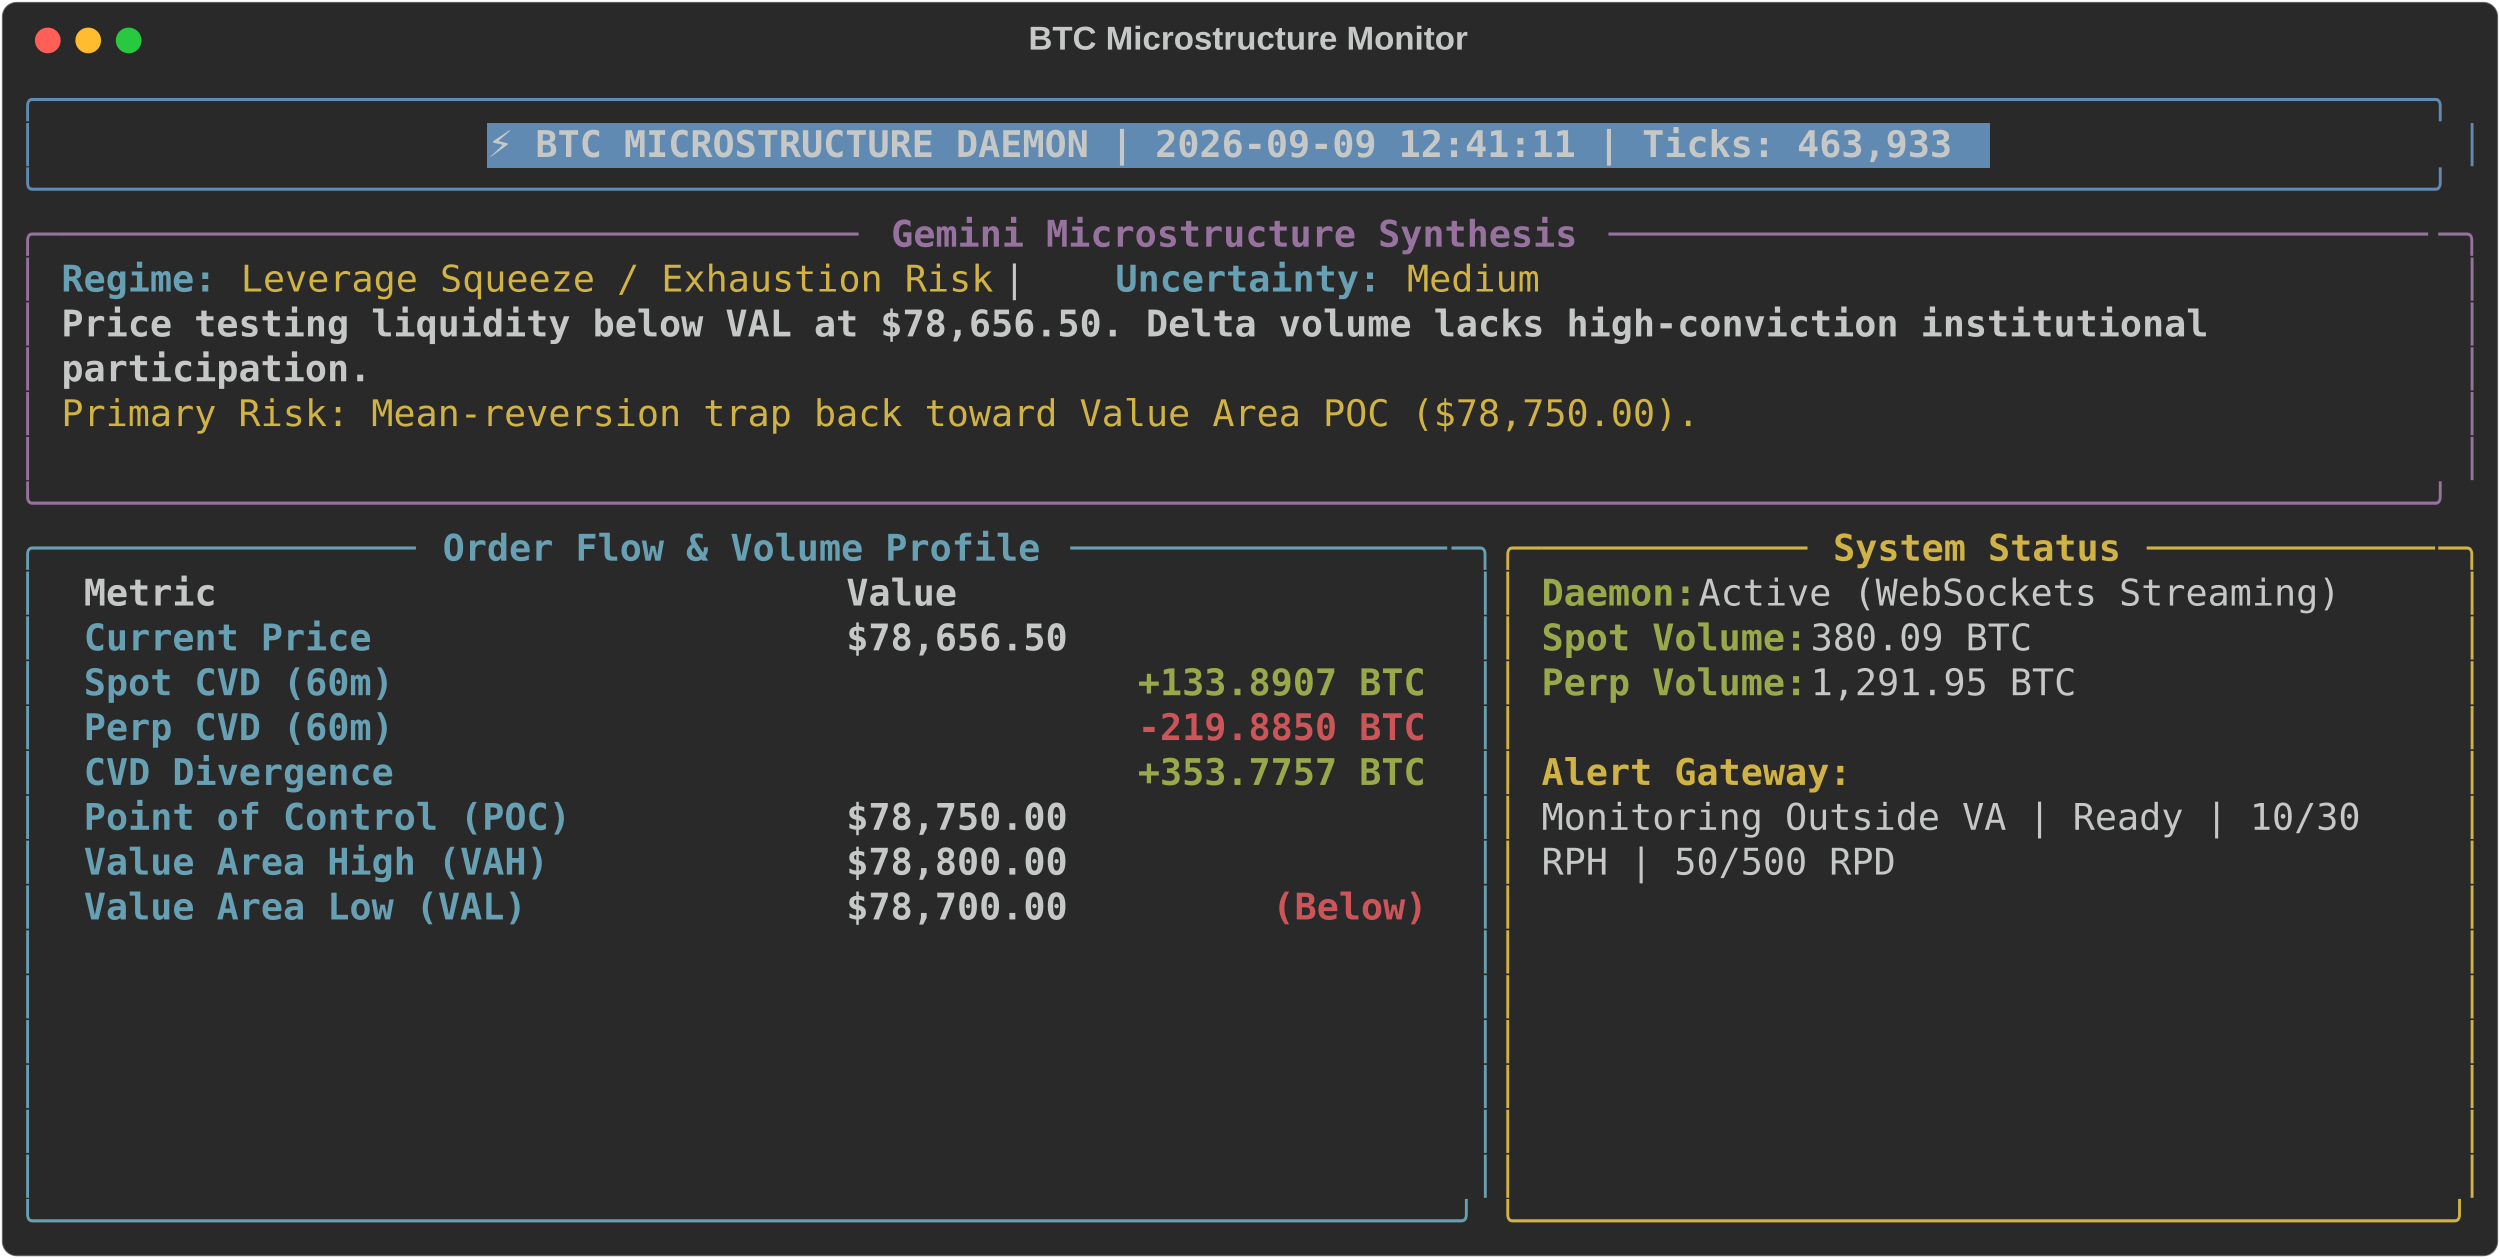
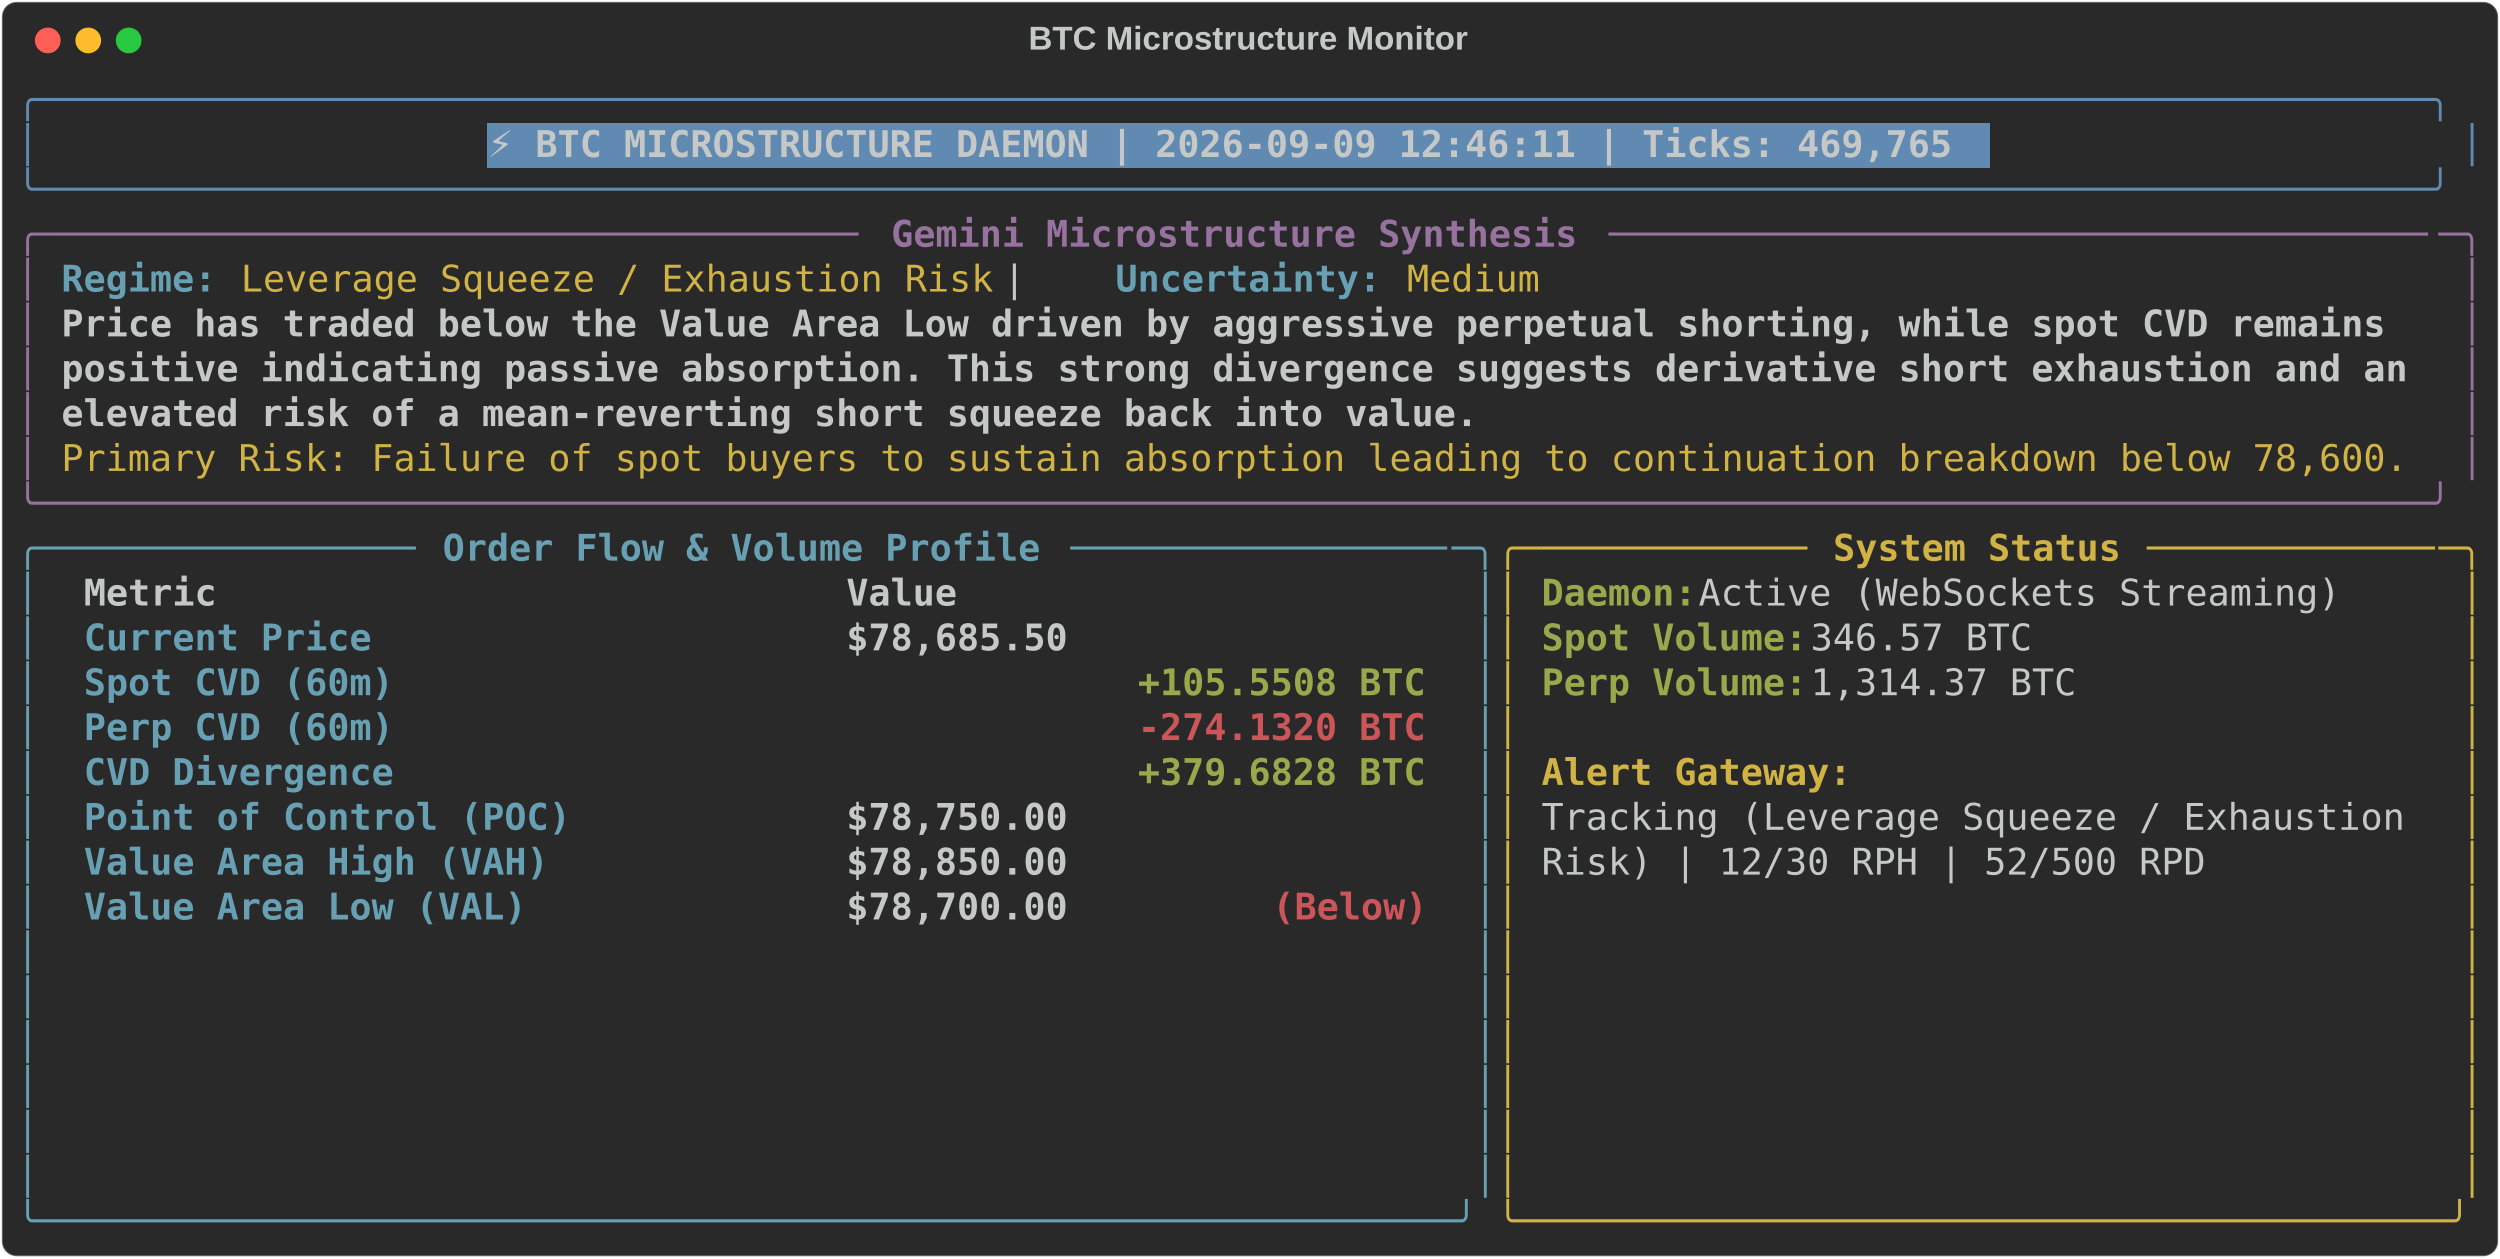
<svg xmlns="http://www.w3.org/2000/svg" class="rich-terminal" viewBox="0 0 1360 684.4">
  <style>

    @font-face {
        font-family: "Fira Code";
        src: local("FiraCode-Regular"),
                url("https://cdnjs.cloudflare.com/ajax/libs/firacode/6.2.0/woff2/FiraCode-Regular.woff2") format("woff2"),
                url("https://cdnjs.cloudflare.com/ajax/libs/firacode/6.2.0/woff/FiraCode-Regular.woff") format("woff");
        font-style: normal;
        font-weight: 400;
    }
    @font-face {
        font-family: "Fira Code";
        src: local("FiraCode-Bold"),
                url("https://cdnjs.cloudflare.com/ajax/libs/firacode/6.2.0/woff2/FiraCode-Bold.woff2") format("woff2"),
                url("https://cdnjs.cloudflare.com/ajax/libs/firacode/6.2.0/woff/FiraCode-Bold.woff") format("woff");
        font-style: bold;
        font-weight: 700;
    }

-     .terminal-4120550931-matrix {
+     .terminal-1496963357-matrix {
        font-family: Fira Code, monospace;
        font-size: 20px;
        line-height: 24.4px;
        font-variant-east-asian: full-width;
    }

-     .terminal-4120550931-title {
+     .terminal-1496963357-title {
        font-size: 18px;
        font-weight: bold;
        font-family: arial;
    }

-     .terminal-4120550931-r1 { fill: #608ab1 }
- .terminal-4120550931-r2 { fill: #c5c8c6 }
- .terminal-4120550931-r3 { fill: #c5c8c6;font-weight: bold }
- .terminal-4120550931-r4 { fill: #98729f }
- .terminal-4120550931-r5 { fill: #98729f;font-weight: bold }
- .terminal-4120550931-r6 { fill: #68a0b3;font-weight: bold }
- .terminal-4120550931-r7 { fill: #d0b344 }
- .terminal-4120550931-r8 { fill: #68a0b3 }
- .terminal-4120550931-r9 { fill: #d0b344;font-weight: bold }
- .terminal-4120550931-r10 { fill: #98a84b;font-weight: bold }
- .terminal-4120550931-r11 { fill: #cc555a;font-weight: bold }
+     .terminal-1496963357-r1 { fill: #608ab1 }
+ .terminal-1496963357-r2 { fill: #c5c8c6 }
+ .terminal-1496963357-r3 { fill: #c5c8c6;font-weight: bold }
+ .terminal-1496963357-r4 { fill: #98729f }
+ .terminal-1496963357-r5 { fill: #98729f;font-weight: bold }
+ .terminal-1496963357-r6 { fill: #68a0b3;font-weight: bold }
+ .terminal-1496963357-r7 { fill: #d0b344 }
+ .terminal-1496963357-r8 { fill: #68a0b3 }
+ .terminal-1496963357-r9 { fill: #d0b344;font-weight: bold }
+ .terminal-1496963357-r10 { fill: #98a84b;font-weight: bold }
+ .terminal-1496963357-r11 { fill: #cc555a;font-weight: bold }
    </style>
  <defs>
-     <clipPath id="terminal-4120550931-clip-terminal">
+     <clipPath id="terminal-1496963357-clip-terminal">
      <rect x="0" y="0" width="1341.0" height="633.4" />
    </clipPath>
-     <clipPath id="terminal-4120550931-line-0">
+     <clipPath id="terminal-1496963357-line-0">
      <rect x="0" y="1.5" width="1342" height="24.65" />
    </clipPath>
-     <clipPath id="terminal-4120550931-line-1">
+     <clipPath id="terminal-1496963357-line-1">
      <rect x="0" y="25.9" width="1342" height="24.65" />
    </clipPath>
-     <clipPath id="terminal-4120550931-line-2">
+     <clipPath id="terminal-1496963357-line-2">
      <rect x="0" y="50.3" width="1342" height="24.65" />
    </clipPath>
-     <clipPath id="terminal-4120550931-line-3">
+     <clipPath id="terminal-1496963357-line-3">
      <rect x="0" y="74.7" width="1342" height="24.65" />
    </clipPath>
-     <clipPath id="terminal-4120550931-line-4">
+     <clipPath id="terminal-1496963357-line-4">
      <rect x="0" y="99.1" width="1342" height="24.65" />
    </clipPath>
-     <clipPath id="terminal-4120550931-line-5">
+     <clipPath id="terminal-1496963357-line-5">
      <rect x="0" y="123.5" width="1342" height="24.65" />
    </clipPath>
-     <clipPath id="terminal-4120550931-line-6">
+     <clipPath id="terminal-1496963357-line-6">
      <rect x="0" y="147.9" width="1342" height="24.65" />
    </clipPath>
-     <clipPath id="terminal-4120550931-line-7">
+     <clipPath id="terminal-1496963357-line-7">
      <rect x="0" y="172.3" width="1342" height="24.65" />
    </clipPath>
-     <clipPath id="terminal-4120550931-line-8">
+     <clipPath id="terminal-1496963357-line-8">
      <rect x="0" y="196.7" width="1342" height="24.65" />
    </clipPath>
-     <clipPath id="terminal-4120550931-line-9">
+     <clipPath id="terminal-1496963357-line-9">
      <rect x="0" y="221.1" width="1342" height="24.65" />
    </clipPath>
-     <clipPath id="terminal-4120550931-line-10">
+     <clipPath id="terminal-1496963357-line-10">
      <rect x="0" y="245.5" width="1342" height="24.65" />
    </clipPath>
-     <clipPath id="terminal-4120550931-line-11">
+     <clipPath id="terminal-1496963357-line-11">
      <rect x="0" y="269.9" width="1342" height="24.65" />
    </clipPath>
-     <clipPath id="terminal-4120550931-line-12">
+     <clipPath id="terminal-1496963357-line-12">
      <rect x="0" y="294.3" width="1342" height="24.65" />
    </clipPath>
-     <clipPath id="terminal-4120550931-line-13">
+     <clipPath id="terminal-1496963357-line-13">
      <rect x="0" y="318.7" width="1342" height="24.65" />
    </clipPath>
-     <clipPath id="terminal-4120550931-line-14">
+     <clipPath id="terminal-1496963357-line-14">
      <rect x="0" y="343.1" width="1342" height="24.65" />
    </clipPath>
-     <clipPath id="terminal-4120550931-line-15">
+     <clipPath id="terminal-1496963357-line-15">
      <rect x="0" y="367.5" width="1342" height="24.65" />
    </clipPath>
-     <clipPath id="terminal-4120550931-line-16">
+     <clipPath id="terminal-1496963357-line-16">
      <rect x="0" y="391.9" width="1342" height="24.65" />
    </clipPath>
-     <clipPath id="terminal-4120550931-line-17">
+     <clipPath id="terminal-1496963357-line-17">
      <rect x="0" y="416.3" width="1342" height="24.65" />
    </clipPath>
-     <clipPath id="terminal-4120550931-line-18">
+     <clipPath id="terminal-1496963357-line-18">
      <rect x="0" y="440.7" width="1342" height="24.65" />
    </clipPath>
-     <clipPath id="terminal-4120550931-line-19">
+     <clipPath id="terminal-1496963357-line-19">
      <rect x="0" y="465.1" width="1342" height="24.65" />
    </clipPath>
-     <clipPath id="terminal-4120550931-line-20">
+     <clipPath id="terminal-1496963357-line-20">
      <rect x="0" y="489.5" width="1342" height="24.65" />
    </clipPath>
-     <clipPath id="terminal-4120550931-line-21">
+     <clipPath id="terminal-1496963357-line-21">
      <rect x="0" y="513.9" width="1342" height="24.65" />
    </clipPath>
-     <clipPath id="terminal-4120550931-line-22">
+     <clipPath id="terminal-1496963357-line-22">
      <rect x="0" y="538.3" width="1342" height="24.65" />
    </clipPath>
-     <clipPath id="terminal-4120550931-line-23">
+     <clipPath id="terminal-1496963357-line-23">
      <rect x="0" y="562.7" width="1342" height="24.65" />
    </clipPath>
-     <clipPath id="terminal-4120550931-line-24">
+     <clipPath id="terminal-1496963357-line-24">
      <rect x="0" y="587.1" width="1342" height="24.65" />
    </clipPath>
  </defs>
  <rect fill="#292929" stroke="rgba(255,255,255,0.35)" stroke-width="1" x="1" y="1" width="1358" height="682.4" rx="8" />
-   <text class="terminal-4120550931-title" fill="#c5c8c6" text-anchor="middle" x="679" y="27">BTC Microstructure Monitor</text>
+   <text class="terminal-1496963357-title" fill="#c5c8c6" text-anchor="middle" x="679" y="27">BTC Microstructure Monitor</text>
  <g transform="translate(26,22)">
    <circle cx="0" cy="0" r="7" fill="#ff5f57" />
    <circle cx="22" cy="0" r="7" fill="#febc2e" />
    <circle cx="44" cy="0" r="7" fill="#28c840" />
  </g>
-   <g transform="translate(9, 41)" clip-path="url(#terminal-4120550931-clip-terminal)">
+   <g transform="translate(9, 41)" clip-path="url(#terminal-1496963357-clip-terminal)">
    <rect fill="#608ab1" x="256.2" y="25.9" width="817.4" height="24.65" shape-rendering="crispEdges" />
-     <g class="terminal-4120550931-matrix">
-       <text class="terminal-4120550931-r1" x="0" y="20" textLength="1342" clip-path="url(#terminal-4120550931-line-0)">╭────────────────────────────────────────────────────────────────────────────────────────────────────────────╮</text>
-       <text class="terminal-4120550931-r2" x="1342" y="20" textLength="12.2" clip-path="url(#terminal-4120550931-line-0)">
- </text>
-       <text class="terminal-4120550931-r1" x="0" y="44.4" textLength="12.2" clip-path="url(#terminal-4120550931-line-1)">│</text>
-       <text class="terminal-4120550931-r3" x="256.2" y="44.4" textLength="805.2" clip-path="url(#terminal-4120550931-line-1)">⚡ BTC MICROSTRUCTURE DAEMON | 2026-09-09 12:41:11 | Ticks: 463,933</text>
-       <text class="terminal-4120550931-r1" x="1329.8" y="44.4" textLength="12.2" clip-path="url(#terminal-4120550931-line-1)">│</text>
-       <text class="terminal-4120550931-r2" x="1342" y="44.4" textLength="12.2" clip-path="url(#terminal-4120550931-line-1)">
- </text>
-       <text class="terminal-4120550931-r1" x="0" y="68.8" textLength="1342" clip-path="url(#terminal-4120550931-line-2)">╰────────────────────────────────────────────────────────────────────────────────────────────────────────────╯</text>
-       <text class="terminal-4120550931-r2" x="1342" y="68.8" textLength="12.2" clip-path="url(#terminal-4120550931-line-2)">
- </text>
-       <text class="terminal-4120550931-r4" x="0" y="93.2" textLength="24.4" clip-path="url(#terminal-4120550931-line-3)">╭─</text>
-       <text class="terminal-4120550931-r4" x="24.4" y="93.2" textLength="439.2" clip-path="url(#terminal-4120550931-line-3)">────────────────────────────────────</text>
-       <text class="terminal-4120550931-r5" x="475.8" y="93.2" textLength="378.2" clip-path="url(#terminal-4120550931-line-3)">Gemini Microstructure Synthesis</text>
-       <text class="terminal-4120550931-r4" x="866.2" y="93.2" textLength="451.4" clip-path="url(#terminal-4120550931-line-3)">─────────────────────────────────────</text>
-       <text class="terminal-4120550931-r4" x="1317.6" y="93.2" textLength="24.4" clip-path="url(#terminal-4120550931-line-3)">─╮</text>
-       <text class="terminal-4120550931-r2" x="1342" y="93.2" textLength="12.2" clip-path="url(#terminal-4120550931-line-3)">
- </text>
-       <text class="terminal-4120550931-r4" x="0" y="117.6" textLength="12.2" clip-path="url(#terminal-4120550931-line-4)">│</text>
-       <text class="terminal-4120550931-r6" x="24.4" y="117.6" textLength="85.4" clip-path="url(#terminal-4120550931-line-4)">Regime:</text>
-       <text class="terminal-4120550931-r7" x="122" y="117.6" textLength="414.8" clip-path="url(#terminal-4120550931-line-4)">Leverage Squeeze / Exhaustion Risk</text>
-       <text class="terminal-4120550931-r2" x="536.8" y="117.6" textLength="61" clip-path="url(#terminal-4120550931-line-4)">  |  </text>
-       <text class="terminal-4120550931-r6" x="597.8" y="117.6" textLength="146.4" clip-path="url(#terminal-4120550931-line-4)">Uncertainty:</text>
-       <text class="terminal-4120550931-r7" x="756.4" y="117.6" textLength="73.2" clip-path="url(#terminal-4120550931-line-4)">Medium</text>
-       <text class="terminal-4120550931-r4" x="1329.8" y="117.6" textLength="12.2" clip-path="url(#terminal-4120550931-line-4)">│</text>
-       <text class="terminal-4120550931-r2" x="1342" y="117.6" textLength="12.2" clip-path="url(#terminal-4120550931-line-4)">
- </text>
-       <text class="terminal-4120550931-r4" x="0" y="142" textLength="12.2" clip-path="url(#terminal-4120550931-line-5)">│</text>
-       <text class="terminal-4120550931-r3" x="24.4" y="142" textLength="1195.6" clip-path="url(#terminal-4120550931-line-5)">Price testing liquidity below VAL at $78,656.50. Delta volume lacks high-conviction institutional </text>
-       <text class="terminal-4120550931-r4" x="1329.8" y="142" textLength="12.2" clip-path="url(#terminal-4120550931-line-5)">│</text>
-       <text class="terminal-4120550931-r2" x="1342" y="142" textLength="12.2" clip-path="url(#terminal-4120550931-line-5)">
- </text>
-       <text class="terminal-4120550931-r4" x="0" y="166.4" textLength="12.2" clip-path="url(#terminal-4120550931-line-6)">│</text>
-       <text class="terminal-4120550931-r3" x="24.4" y="166.4" textLength="170.8" clip-path="url(#terminal-4120550931-line-6)">participation.</text>
-       <text class="terminal-4120550931-r4" x="1329.8" y="166.4" textLength="12.2" clip-path="url(#terminal-4120550931-line-6)">│</text>
-       <text class="terminal-4120550931-r2" x="1342" y="166.4" textLength="12.2" clip-path="url(#terminal-4120550931-line-6)">
- </text>
-       <text class="terminal-4120550931-r4" x="0" y="190.8" textLength="12.2" clip-path="url(#terminal-4120550931-line-7)">│</text>
-       <text class="terminal-4120550931-r7" x="24.4" y="190.8" textLength="902.8" clip-path="url(#terminal-4120550931-line-7)">Primary Risk: Mean-reversion trap back toward Value Area POC ($78,750.00).</text>
-       <text class="terminal-4120550931-r4" x="1329.8" y="190.8" textLength="12.2" clip-path="url(#terminal-4120550931-line-7)">│</text>
-       <text class="terminal-4120550931-r2" x="1342" y="190.8" textLength="12.2" clip-path="url(#terminal-4120550931-line-7)">
- </text>
-       <text class="terminal-4120550931-r4" x="0" y="215.2" textLength="12.2" clip-path="url(#terminal-4120550931-line-8)">│</text>
-       <text class="terminal-4120550931-r4" x="1329.8" y="215.2" textLength="12.2" clip-path="url(#terminal-4120550931-line-8)">│</text>
-       <text class="terminal-4120550931-r2" x="1342" y="215.2" textLength="12.2" clip-path="url(#terminal-4120550931-line-8)">
- </text>
-       <text class="terminal-4120550931-r4" x="0" y="239.6" textLength="1342" clip-path="url(#terminal-4120550931-line-9)">╰────────────────────────────────────────────────────────────────────────────────────────────────────────────╯</text>
-       <text class="terminal-4120550931-r2" x="1342" y="239.6" textLength="12.2" clip-path="url(#terminal-4120550931-line-9)">
- </text>
-       <text class="terminal-4120550931-r8" x="0" y="264" textLength="24.4" clip-path="url(#terminal-4120550931-line-10)">╭─</text>
-       <text class="terminal-4120550931-r8" x="24.4" y="264" textLength="195.2" clip-path="url(#terminal-4120550931-line-10)">────────────────</text>
-       <text class="terminal-4120550931-r6" x="231.8" y="264" textLength="329.4" clip-path="url(#terminal-4120550931-line-10)">Order Flow &amp; Volume Profile</text>
-       <text class="terminal-4120550931-r8" x="573.4" y="264" textLength="207.4" clip-path="url(#terminal-4120550931-line-10)">─────────────────</text>
-       <text class="terminal-4120550931-r8" x="780.8" y="264" textLength="24.4" clip-path="url(#terminal-4120550931-line-10)">─╮</text>
-       <text class="terminal-4120550931-r7" x="805.2" y="264" textLength="24.4" clip-path="url(#terminal-4120550931-line-10)">╭─</text>
-       <text class="terminal-4120550931-r7" x="829.6" y="264" textLength="146.4" clip-path="url(#terminal-4120550931-line-10)">────────────</text>
-       <text class="terminal-4120550931-r9" x="988.2" y="264" textLength="158.6" clip-path="url(#terminal-4120550931-line-10)">System Status</text>
-       <text class="terminal-4120550931-r7" x="1159" y="264" textLength="158.6" clip-path="url(#terminal-4120550931-line-10)">─────────────</text>
-       <text class="terminal-4120550931-r7" x="1317.6" y="264" textLength="24.4" clip-path="url(#terminal-4120550931-line-10)">─╮</text>
-       <text class="terminal-4120550931-r2" x="1342" y="264" textLength="12.2" clip-path="url(#terminal-4120550931-line-10)">
- </text>
-       <text class="terminal-4120550931-r8" x="0" y="288.4" textLength="12.2" clip-path="url(#terminal-4120550931-line-11)">│</text>
-       <text class="terminal-4120550931-r3" x="36.6" y="288.4" textLength="390.4" clip-path="url(#terminal-4120550931-line-11)">Metric                          </text>
-       <text class="terminal-4120550931-r3" x="451.4" y="288.4" textLength="317.2" clip-path="url(#terminal-4120550931-line-11)">                     Value</text>
-       <text class="terminal-4120550931-r8" x="793" y="288.4" textLength="12.2" clip-path="url(#terminal-4120550931-line-11)">│</text>
-       <text class="terminal-4120550931-r7" x="805.2" y="288.4" textLength="12.2" clip-path="url(#terminal-4120550931-line-11)">│</text>
-       <text class="terminal-4120550931-r10" x="829.6" y="288.4" textLength="85.4" clip-path="url(#terminal-4120550931-line-11)">Daemon:</text>
-       <text class="terminal-4120550931-r2" x="915" y="288.4" textLength="366" clip-path="url(#terminal-4120550931-line-11)"> Active (WebSockets Streaming)</text>
-       <text class="terminal-4120550931-r7" x="1329.8" y="288.4" textLength="12.2" clip-path="url(#terminal-4120550931-line-11)">│</text>
-       <text class="terminal-4120550931-r2" x="1342" y="288.4" textLength="12.2" clip-path="url(#terminal-4120550931-line-11)">
- </text>
-       <text class="terminal-4120550931-r8" x="0" y="312.8" textLength="12.2" clip-path="url(#terminal-4120550931-line-12)">│</text>
-       <text class="terminal-4120550931-r6" x="36.6" y="312.8" textLength="390.4" clip-path="url(#terminal-4120550931-line-12)">Current Price                   </text>
-       <text class="terminal-4120550931-r3" x="451.4" y="312.8" textLength="317.2" clip-path="url(#terminal-4120550931-line-12)">                $78,656.50</text>
-       <text class="terminal-4120550931-r8" x="793" y="312.8" textLength="12.2" clip-path="url(#terminal-4120550931-line-12)">│</text>
-       <text class="terminal-4120550931-r7" x="805.2" y="312.8" textLength="12.2" clip-path="url(#terminal-4120550931-line-12)">│</text>
-       <text class="terminal-4120550931-r10" x="829.6" y="312.8" textLength="146.4" clip-path="url(#terminal-4120550931-line-12)">Spot Volume:</text>
-       <text class="terminal-4120550931-r2" x="976" y="312.8" textLength="134.2" clip-path="url(#terminal-4120550931-line-12)"> 380.09 BTC</text>
-       <text class="terminal-4120550931-r7" x="1329.8" y="312.8" textLength="12.2" clip-path="url(#terminal-4120550931-line-12)">│</text>
-       <text class="terminal-4120550931-r2" x="1342" y="312.8" textLength="12.2" clip-path="url(#terminal-4120550931-line-12)">
- </text>
-       <text class="terminal-4120550931-r8" x="0" y="337.2" textLength="12.2" clip-path="url(#terminal-4120550931-line-13)">│</text>
-       <text class="terminal-4120550931-r6" x="36.6" y="337.2" textLength="390.4" clip-path="url(#terminal-4120550931-line-13)">Spot CVD (60m)                  </text>
-       <text class="terminal-4120550931-r10" x="610" y="337.2" textLength="158.6" clip-path="url(#terminal-4120550931-line-13)">+133.8907 BTC</text>
-       <text class="terminal-4120550931-r8" x="793" y="337.2" textLength="12.2" clip-path="url(#terminal-4120550931-line-13)">│</text>
-       <text class="terminal-4120550931-r7" x="805.2" y="337.2" textLength="12.2" clip-path="url(#terminal-4120550931-line-13)">│</text>
-       <text class="terminal-4120550931-r10" x="829.6" y="337.2" textLength="146.4" clip-path="url(#terminal-4120550931-line-13)">Perp Volume:</text>
-       <text class="terminal-4120550931-r2" x="976" y="337.2" textLength="158.6" clip-path="url(#terminal-4120550931-line-13)"> 1,291.95 BTC</text>
-       <text class="terminal-4120550931-r7" x="1329.8" y="337.2" textLength="12.2" clip-path="url(#terminal-4120550931-line-13)">│</text>
-       <text class="terminal-4120550931-r2" x="1342" y="337.2" textLength="12.2" clip-path="url(#terminal-4120550931-line-13)">
- </text>
-       <text class="terminal-4120550931-r8" x="0" y="361.6" textLength="12.2" clip-path="url(#terminal-4120550931-line-14)">│</text>
-       <text class="terminal-4120550931-r6" x="36.6" y="361.6" textLength="390.4" clip-path="url(#terminal-4120550931-line-14)">Perp CVD (60m)                  </text>
-       <text class="terminal-4120550931-r11" x="610" y="361.6" textLength="158.6" clip-path="url(#terminal-4120550931-line-14)">-219.8850 BTC</text>
-       <text class="terminal-4120550931-r8" x="793" y="361.6" textLength="12.2" clip-path="url(#terminal-4120550931-line-14)">│</text>
-       <text class="terminal-4120550931-r7" x="805.2" y="361.6" textLength="12.2" clip-path="url(#terminal-4120550931-line-14)">│</text>
-       <text class="terminal-4120550931-r7" x="1329.8" y="361.6" textLength="12.2" clip-path="url(#terminal-4120550931-line-14)">│</text>
-       <text class="terminal-4120550931-r2" x="1342" y="361.6" textLength="12.2" clip-path="url(#terminal-4120550931-line-14)">
- </text>
-       <text class="terminal-4120550931-r8" x="0" y="386" textLength="12.2" clip-path="url(#terminal-4120550931-line-15)">│</text>
-       <text class="terminal-4120550931-r6" x="36.6" y="386" textLength="390.4" clip-path="url(#terminal-4120550931-line-15)">CVD Divergence                  </text>
-       <text class="terminal-4120550931-r10" x="610" y="386" textLength="158.6" clip-path="url(#terminal-4120550931-line-15)">+353.7757 BTC</text>
-       <text class="terminal-4120550931-r8" x="793" y="386" textLength="12.2" clip-path="url(#terminal-4120550931-line-15)">│</text>
-       <text class="terminal-4120550931-r7" x="805.2" y="386" textLength="12.2" clip-path="url(#terminal-4120550931-line-15)">│</text>
-       <text class="terminal-4120550931-r9" x="829.6" y="386" textLength="170.8" clip-path="url(#terminal-4120550931-line-15)">Alert Gateway:</text>
-       <text class="terminal-4120550931-r7" x="1329.8" y="386" textLength="12.2" clip-path="url(#terminal-4120550931-line-15)">│</text>
-       <text class="terminal-4120550931-r2" x="1342" y="386" textLength="12.2" clip-path="url(#terminal-4120550931-line-15)">
- </text>
-       <text class="terminal-4120550931-r8" x="0" y="410.4" textLength="12.2" clip-path="url(#terminal-4120550931-line-16)">│</text>
-       <text class="terminal-4120550931-r6" x="36.6" y="410.4" textLength="390.4" clip-path="url(#terminal-4120550931-line-16)">Point of Control (POC)          </text>
-       <text class="terminal-4120550931-r3" x="451.4" y="410.4" textLength="317.2" clip-path="url(#terminal-4120550931-line-16)">                $78,750.00</text>
-       <text class="terminal-4120550931-r8" x="793" y="410.4" textLength="12.2" clip-path="url(#terminal-4120550931-line-16)">│</text>
-       <text class="terminal-4120550931-r7" x="805.2" y="410.4" textLength="12.2" clip-path="url(#terminal-4120550931-line-16)">│</text>
-       <text class="terminal-4120550931-r2" x="829.6" y="410.4" textLength="463.6" clip-path="url(#terminal-4120550931-line-16)">Monitoring Outside VA | Ready | 10/30 </text>
-       <text class="terminal-4120550931-r7" x="1329.8" y="410.4" textLength="12.2" clip-path="url(#terminal-4120550931-line-16)">│</text>
-       <text class="terminal-4120550931-r2" x="1342" y="410.4" textLength="12.2" clip-path="url(#terminal-4120550931-line-16)">
- </text>
-       <text class="terminal-4120550931-r8" x="0" y="434.8" textLength="12.2" clip-path="url(#terminal-4120550931-line-17)">│</text>
-       <text class="terminal-4120550931-r6" x="36.6" y="434.8" textLength="390.4" clip-path="url(#terminal-4120550931-line-17)">Value Area High (VAH)           </text>
-       <text class="terminal-4120550931-r3" x="451.4" y="434.8" textLength="317.2" clip-path="url(#terminal-4120550931-line-17)">                $78,800.00</text>
-       <text class="terminal-4120550931-r8" x="793" y="434.8" textLength="12.2" clip-path="url(#terminal-4120550931-line-17)">│</text>
-       <text class="terminal-4120550931-r7" x="805.2" y="434.8" textLength="12.2" clip-path="url(#terminal-4120550931-line-17)">│</text>
-       <text class="terminal-4120550931-r2" x="829.6" y="434.8" textLength="195.2" clip-path="url(#terminal-4120550931-line-17)">RPH | 50/500 RPD</text>
-       <text class="terminal-4120550931-r7" x="1329.8" y="434.8" textLength="12.2" clip-path="url(#terminal-4120550931-line-17)">│</text>
-       <text class="terminal-4120550931-r2" x="1342" y="434.8" textLength="12.2" clip-path="url(#terminal-4120550931-line-17)">
- </text>
-       <text class="terminal-4120550931-r8" x="0" y="459.2" textLength="12.2" clip-path="url(#terminal-4120550931-line-18)">│</text>
-       <text class="terminal-4120550931-r6" x="36.6" y="459.2" textLength="390.4" clip-path="url(#terminal-4120550931-line-18)">Value Area Low (VAL)            </text>
-       <text class="terminal-4120550931-r3" x="451.4" y="459.2" textLength="231.8" clip-path="url(#terminal-4120550931-line-18)">        $78,700.00 </text>
-       <text class="terminal-4120550931-r11" x="683.2" y="459.2" textLength="85.4" clip-path="url(#terminal-4120550931-line-18)">(Below)</text>
-       <text class="terminal-4120550931-r8" x="793" y="459.2" textLength="12.2" clip-path="url(#terminal-4120550931-line-18)">│</text>
-       <text class="terminal-4120550931-r7" x="805.2" y="459.2" textLength="12.2" clip-path="url(#terminal-4120550931-line-18)">│</text>
-       <text class="terminal-4120550931-r7" x="1329.8" y="459.2" textLength="12.2" clip-path="url(#terminal-4120550931-line-18)">│</text>
-       <text class="terminal-4120550931-r2" x="1342" y="459.2" textLength="12.2" clip-path="url(#terminal-4120550931-line-18)">
- </text>
-       <text class="terminal-4120550931-r8" x="0" y="483.6" textLength="12.2" clip-path="url(#terminal-4120550931-line-19)">│</text>
-       <text class="terminal-4120550931-r8" x="793" y="483.6" textLength="12.2" clip-path="url(#terminal-4120550931-line-19)">│</text>
-       <text class="terminal-4120550931-r7" x="805.2" y="483.6" textLength="12.2" clip-path="url(#terminal-4120550931-line-19)">│</text>
-       <text class="terminal-4120550931-r7" x="1329.8" y="483.6" textLength="12.2" clip-path="url(#terminal-4120550931-line-19)">│</text>
-       <text class="terminal-4120550931-r2" x="1342" y="483.6" textLength="12.2" clip-path="url(#terminal-4120550931-line-19)">
- </text>
-       <text class="terminal-4120550931-r8" x="0" y="508" textLength="12.2" clip-path="url(#terminal-4120550931-line-20)">│</text>
-       <text class="terminal-4120550931-r8" x="793" y="508" textLength="12.2" clip-path="url(#terminal-4120550931-line-20)">│</text>
-       <text class="terminal-4120550931-r7" x="805.2" y="508" textLength="12.2" clip-path="url(#terminal-4120550931-line-20)">│</text>
-       <text class="terminal-4120550931-r7" x="1329.8" y="508" textLength="12.2" clip-path="url(#terminal-4120550931-line-20)">│</text>
-       <text class="terminal-4120550931-r2" x="1342" y="508" textLength="12.2" clip-path="url(#terminal-4120550931-line-20)">
- </text>
-       <text class="terminal-4120550931-r8" x="0" y="532.4" textLength="12.2" clip-path="url(#terminal-4120550931-line-21)">│</text>
-       <text class="terminal-4120550931-r8" x="793" y="532.4" textLength="12.2" clip-path="url(#terminal-4120550931-line-21)">│</text>
-       <text class="terminal-4120550931-r7" x="805.2" y="532.4" textLength="12.2" clip-path="url(#terminal-4120550931-line-21)">│</text>
-       <text class="terminal-4120550931-r7" x="1329.8" y="532.4" textLength="12.2" clip-path="url(#terminal-4120550931-line-21)">│</text>
-       <text class="terminal-4120550931-r2" x="1342" y="532.4" textLength="12.2" clip-path="url(#terminal-4120550931-line-21)">
- </text>
-       <text class="terminal-4120550931-r8" x="0" y="556.8" textLength="12.2" clip-path="url(#terminal-4120550931-line-22)">│</text>
-       <text class="terminal-4120550931-r8" x="793" y="556.8" textLength="12.2" clip-path="url(#terminal-4120550931-line-22)">│</text>
-       <text class="terminal-4120550931-r7" x="805.2" y="556.8" textLength="12.2" clip-path="url(#terminal-4120550931-line-22)">│</text>
-       <text class="terminal-4120550931-r7" x="1329.8" y="556.8" textLength="12.2" clip-path="url(#terminal-4120550931-line-22)">│</text>
-       <text class="terminal-4120550931-r2" x="1342" y="556.8" textLength="12.2" clip-path="url(#terminal-4120550931-line-22)">
- </text>
-       <text class="terminal-4120550931-r8" x="0" y="581.2" textLength="12.2" clip-path="url(#terminal-4120550931-line-23)">│</text>
-       <text class="terminal-4120550931-r8" x="793" y="581.2" textLength="12.2" clip-path="url(#terminal-4120550931-line-23)">│</text>
-       <text class="terminal-4120550931-r7" x="805.2" y="581.2" textLength="12.2" clip-path="url(#terminal-4120550931-line-23)">│</text>
-       <text class="terminal-4120550931-r7" x="1329.8" y="581.2" textLength="12.2" clip-path="url(#terminal-4120550931-line-23)">│</text>
-       <text class="terminal-4120550931-r2" x="1342" y="581.2" textLength="12.2" clip-path="url(#terminal-4120550931-line-23)">
- </text>
-       <text class="terminal-4120550931-r8" x="0" y="605.6" textLength="12.2" clip-path="url(#terminal-4120550931-line-24)">│</text>
-       <text class="terminal-4120550931-r8" x="793" y="605.6" textLength="12.2" clip-path="url(#terminal-4120550931-line-24)">│</text>
-       <text class="terminal-4120550931-r7" x="805.2" y="605.6" textLength="12.2" clip-path="url(#terminal-4120550931-line-24)">│</text>
-       <text class="terminal-4120550931-r7" x="1329.8" y="605.6" textLength="12.2" clip-path="url(#terminal-4120550931-line-24)">│</text>
-       <text class="terminal-4120550931-r2" x="1342" y="605.6" textLength="12.2" clip-path="url(#terminal-4120550931-line-24)">
- </text>
-       <text class="terminal-4120550931-r8" x="0" y="630" textLength="805.2" clip-path="url(#terminal-4120550931-line-25)">╰────────────────────────────────────────────────────────────────╯</text>
-       <text class="terminal-4120550931-r7" x="805.2" y="630" textLength="536.8" clip-path="url(#terminal-4120550931-line-25)">╰──────────────────────────────────────────╯</text>
-       <text class="terminal-4120550931-r2" x="1342" y="630" textLength="12.2" clip-path="url(#terminal-4120550931-line-25)">
+     <g class="terminal-1496963357-matrix">
+       <text class="terminal-1496963357-r1" x="0" y="20" textLength="1342" clip-path="url(#terminal-1496963357-line-0)">╭────────────────────────────────────────────────────────────────────────────────────────────────────────────╮</text>
+       <text class="terminal-1496963357-r2" x="1342" y="20" textLength="12.2" clip-path="url(#terminal-1496963357-line-0)">
+ </text>
+       <text class="terminal-1496963357-r1" x="0" y="44.4" textLength="12.2" clip-path="url(#terminal-1496963357-line-1)">│</text>
+       <text class="terminal-1496963357-r3" x="256.2" y="44.4" textLength="805.2" clip-path="url(#terminal-1496963357-line-1)">⚡ BTC MICROSTRUCTURE DAEMON | 2026-09-09 12:46:11 | Ticks: 469,765</text>
+       <text class="terminal-1496963357-r1" x="1329.8" y="44.4" textLength="12.2" clip-path="url(#terminal-1496963357-line-1)">│</text>
+       <text class="terminal-1496963357-r2" x="1342" y="44.4" textLength="12.2" clip-path="url(#terminal-1496963357-line-1)">
+ </text>
+       <text class="terminal-1496963357-r1" x="0" y="68.8" textLength="1342" clip-path="url(#terminal-1496963357-line-2)">╰────────────────────────────────────────────────────────────────────────────────────────────────────────────╯</text>
+       <text class="terminal-1496963357-r2" x="1342" y="68.8" textLength="12.2" clip-path="url(#terminal-1496963357-line-2)">
+ </text>
+       <text class="terminal-1496963357-r4" x="0" y="93.2" textLength="24.4" clip-path="url(#terminal-1496963357-line-3)">╭─</text>
+       <text class="terminal-1496963357-r4" x="24.4" y="93.2" textLength="439.2" clip-path="url(#terminal-1496963357-line-3)">────────────────────────────────────</text>
+       <text class="terminal-1496963357-r5" x="475.8" y="93.2" textLength="378.2" clip-path="url(#terminal-1496963357-line-3)">Gemini Microstructure Synthesis</text>
+       <text class="terminal-1496963357-r4" x="866.2" y="93.2" textLength="451.4" clip-path="url(#terminal-1496963357-line-3)">─────────────────────────────────────</text>
+       <text class="terminal-1496963357-r4" x="1317.6" y="93.2" textLength="24.4" clip-path="url(#terminal-1496963357-line-3)">─╮</text>
+       <text class="terminal-1496963357-r2" x="1342" y="93.2" textLength="12.2" clip-path="url(#terminal-1496963357-line-3)">
+ </text>
+       <text class="terminal-1496963357-r4" x="0" y="117.6" textLength="12.2" clip-path="url(#terminal-1496963357-line-4)">│</text>
+       <text class="terminal-1496963357-r6" x="24.4" y="117.6" textLength="85.4" clip-path="url(#terminal-1496963357-line-4)">Regime:</text>
+       <text class="terminal-1496963357-r7" x="122" y="117.6" textLength="414.8" clip-path="url(#terminal-1496963357-line-4)">Leverage Squeeze / Exhaustion Risk</text>
+       <text class="terminal-1496963357-r2" x="536.8" y="117.6" textLength="61" clip-path="url(#terminal-1496963357-line-4)">  |  </text>
+       <text class="terminal-1496963357-r6" x="597.8" y="117.6" textLength="146.4" clip-path="url(#terminal-1496963357-line-4)">Uncertainty:</text>
+       <text class="terminal-1496963357-r7" x="756.4" y="117.6" textLength="73.2" clip-path="url(#terminal-1496963357-line-4)">Medium</text>
+       <text class="terminal-1496963357-r4" x="1329.8" y="117.6" textLength="12.2" clip-path="url(#terminal-1496963357-line-4)">│</text>
+       <text class="terminal-1496963357-r2" x="1342" y="117.6" textLength="12.2" clip-path="url(#terminal-1496963357-line-4)">
+ </text>
+       <text class="terminal-1496963357-r4" x="0" y="142" textLength="12.2" clip-path="url(#terminal-1496963357-line-5)">│</text>
+       <text class="terminal-1496963357-r3" x="24.4" y="142" textLength="1293.2" clip-path="url(#terminal-1496963357-line-5)">Price has traded below the Value Area Low driven by aggressive perpetual shorting, while spot CVD remains </text>
+       <text class="terminal-1496963357-r4" x="1329.8" y="142" textLength="12.2" clip-path="url(#terminal-1496963357-line-5)">│</text>
+       <text class="terminal-1496963357-r2" x="1342" y="142" textLength="12.2" clip-path="url(#terminal-1496963357-line-5)">
+ </text>
+       <text class="terminal-1496963357-r4" x="0" y="166.4" textLength="12.2" clip-path="url(#terminal-1496963357-line-6)">│</text>
+       <text class="terminal-1496963357-r3" x="24.4" y="166.4" textLength="1293.2" clip-path="url(#terminal-1496963357-line-6)">positive indicating passive absorption. This strong divergence suggests derivative short exhaustion and an</text>
+       <text class="terminal-1496963357-r4" x="1329.8" y="166.4" textLength="12.2" clip-path="url(#terminal-1496963357-line-6)">│</text>
+       <text class="terminal-1496963357-r2" x="1342" y="166.4" textLength="12.2" clip-path="url(#terminal-1496963357-line-6)">
+ </text>
+       <text class="terminal-1496963357-r4" x="0" y="190.8" textLength="12.2" clip-path="url(#terminal-1496963357-line-7)">│</text>
+       <text class="terminal-1496963357-r3" x="24.4" y="190.8" textLength="780.8" clip-path="url(#terminal-1496963357-line-7)">elevated risk of a mean-reverting short squeeze back into value.</text>
+       <text class="terminal-1496963357-r4" x="1329.8" y="190.8" textLength="12.2" clip-path="url(#terminal-1496963357-line-7)">│</text>
+       <text class="terminal-1496963357-r2" x="1342" y="190.8" textLength="12.2" clip-path="url(#terminal-1496963357-line-7)">
+ </text>
+       <text class="terminal-1496963357-r4" x="0" y="215.2" textLength="12.2" clip-path="url(#terminal-1496963357-line-8)">│</text>
+       <text class="terminal-1496963357-r7" x="24.4" y="215.2" textLength="1293.2" clip-path="url(#terminal-1496963357-line-8)">Primary Risk: Failure of spot buyers to sustain absorption leading to continuation breakdown below 78,600.</text>
+       <text class="terminal-1496963357-r4" x="1329.8" y="215.2" textLength="12.2" clip-path="url(#terminal-1496963357-line-8)">│</text>
+       <text class="terminal-1496963357-r2" x="1342" y="215.2" textLength="12.2" clip-path="url(#terminal-1496963357-line-8)">
+ </text>
+       <text class="terminal-1496963357-r4" x="0" y="239.6" textLength="1342" clip-path="url(#terminal-1496963357-line-9)">╰────────────────────────────────────────────────────────────────────────────────────────────────────────────╯</text>
+       <text class="terminal-1496963357-r2" x="1342" y="239.6" textLength="12.2" clip-path="url(#terminal-1496963357-line-9)">
+ </text>
+       <text class="terminal-1496963357-r8" x="0" y="264" textLength="24.4" clip-path="url(#terminal-1496963357-line-10)">╭─</text>
+       <text class="terminal-1496963357-r8" x="24.4" y="264" textLength="195.2" clip-path="url(#terminal-1496963357-line-10)">────────────────</text>
+       <text class="terminal-1496963357-r6" x="231.8" y="264" textLength="329.4" clip-path="url(#terminal-1496963357-line-10)">Order Flow &amp; Volume Profile</text>
+       <text class="terminal-1496963357-r8" x="573.4" y="264" textLength="207.4" clip-path="url(#terminal-1496963357-line-10)">─────────────────</text>
+       <text class="terminal-1496963357-r8" x="780.8" y="264" textLength="24.4" clip-path="url(#terminal-1496963357-line-10)">─╮</text>
+       <text class="terminal-1496963357-r7" x="805.2" y="264" textLength="24.4" clip-path="url(#terminal-1496963357-line-10)">╭─</text>
+       <text class="terminal-1496963357-r7" x="829.6" y="264" textLength="146.4" clip-path="url(#terminal-1496963357-line-10)">────────────</text>
+       <text class="terminal-1496963357-r9" x="988.2" y="264" textLength="158.6" clip-path="url(#terminal-1496963357-line-10)">System Status</text>
+       <text class="terminal-1496963357-r7" x="1159" y="264" textLength="158.6" clip-path="url(#terminal-1496963357-line-10)">─────────────</text>
+       <text class="terminal-1496963357-r7" x="1317.6" y="264" textLength="24.4" clip-path="url(#terminal-1496963357-line-10)">─╮</text>
+       <text class="terminal-1496963357-r2" x="1342" y="264" textLength="12.2" clip-path="url(#terminal-1496963357-line-10)">
+ </text>
+       <text class="terminal-1496963357-r8" x="0" y="288.4" textLength="12.2" clip-path="url(#terminal-1496963357-line-11)">│</text>
+       <text class="terminal-1496963357-r3" x="36.6" y="288.4" textLength="390.4" clip-path="url(#terminal-1496963357-line-11)">Metric                          </text>
+       <text class="terminal-1496963357-r3" x="451.4" y="288.4" textLength="317.2" clip-path="url(#terminal-1496963357-line-11)">                     Value</text>
+       <text class="terminal-1496963357-r8" x="793" y="288.4" textLength="12.2" clip-path="url(#terminal-1496963357-line-11)">│</text>
+       <text class="terminal-1496963357-r7" x="805.2" y="288.4" textLength="12.2" clip-path="url(#terminal-1496963357-line-11)">│</text>
+       <text class="terminal-1496963357-r10" x="829.6" y="288.4" textLength="85.4" clip-path="url(#terminal-1496963357-line-11)">Daemon:</text>
+       <text class="terminal-1496963357-r2" x="915" y="288.4" textLength="366" clip-path="url(#terminal-1496963357-line-11)"> Active (WebSockets Streaming)</text>
+       <text class="terminal-1496963357-r7" x="1329.8" y="288.4" textLength="12.2" clip-path="url(#terminal-1496963357-line-11)">│</text>
+       <text class="terminal-1496963357-r2" x="1342" y="288.4" textLength="12.2" clip-path="url(#terminal-1496963357-line-11)">
+ </text>
+       <text class="terminal-1496963357-r8" x="0" y="312.8" textLength="12.2" clip-path="url(#terminal-1496963357-line-12)">│</text>
+       <text class="terminal-1496963357-r6" x="36.6" y="312.8" textLength="390.4" clip-path="url(#terminal-1496963357-line-12)">Current Price                   </text>
+       <text class="terminal-1496963357-r3" x="451.4" y="312.8" textLength="317.2" clip-path="url(#terminal-1496963357-line-12)">                $78,685.50</text>
+       <text class="terminal-1496963357-r8" x="793" y="312.8" textLength="12.2" clip-path="url(#terminal-1496963357-line-12)">│</text>
+       <text class="terminal-1496963357-r7" x="805.2" y="312.8" textLength="12.2" clip-path="url(#terminal-1496963357-line-12)">│</text>
+       <text class="terminal-1496963357-r10" x="829.6" y="312.8" textLength="146.4" clip-path="url(#terminal-1496963357-line-12)">Spot Volume:</text>
+       <text class="terminal-1496963357-r2" x="976" y="312.8" textLength="134.2" clip-path="url(#terminal-1496963357-line-12)"> 346.57 BTC</text>
+       <text class="terminal-1496963357-r7" x="1329.8" y="312.8" textLength="12.2" clip-path="url(#terminal-1496963357-line-12)">│</text>
+       <text class="terminal-1496963357-r2" x="1342" y="312.8" textLength="12.2" clip-path="url(#terminal-1496963357-line-12)">
+ </text>
+       <text class="terminal-1496963357-r8" x="0" y="337.2" textLength="12.2" clip-path="url(#terminal-1496963357-line-13)">│</text>
+       <text class="terminal-1496963357-r6" x="36.6" y="337.2" textLength="390.4" clip-path="url(#terminal-1496963357-line-13)">Spot CVD (60m)                  </text>
+       <text class="terminal-1496963357-r10" x="610" y="337.2" textLength="158.6" clip-path="url(#terminal-1496963357-line-13)">+105.5508 BTC</text>
+       <text class="terminal-1496963357-r8" x="793" y="337.2" textLength="12.2" clip-path="url(#terminal-1496963357-line-13)">│</text>
+       <text class="terminal-1496963357-r7" x="805.2" y="337.2" textLength="12.2" clip-path="url(#terminal-1496963357-line-13)">│</text>
+       <text class="terminal-1496963357-r10" x="829.6" y="337.2" textLength="146.4" clip-path="url(#terminal-1496963357-line-13)">Perp Volume:</text>
+       <text class="terminal-1496963357-r2" x="976" y="337.2" textLength="158.6" clip-path="url(#terminal-1496963357-line-13)"> 1,314.37 BTC</text>
+       <text class="terminal-1496963357-r7" x="1329.8" y="337.2" textLength="12.2" clip-path="url(#terminal-1496963357-line-13)">│</text>
+       <text class="terminal-1496963357-r2" x="1342" y="337.2" textLength="12.2" clip-path="url(#terminal-1496963357-line-13)">
+ </text>
+       <text class="terminal-1496963357-r8" x="0" y="361.6" textLength="12.2" clip-path="url(#terminal-1496963357-line-14)">│</text>
+       <text class="terminal-1496963357-r6" x="36.6" y="361.6" textLength="390.4" clip-path="url(#terminal-1496963357-line-14)">Perp CVD (60m)                  </text>
+       <text class="terminal-1496963357-r11" x="610" y="361.6" textLength="158.6" clip-path="url(#terminal-1496963357-line-14)">-274.1320 BTC</text>
+       <text class="terminal-1496963357-r8" x="793" y="361.6" textLength="12.2" clip-path="url(#terminal-1496963357-line-14)">│</text>
+       <text class="terminal-1496963357-r7" x="805.2" y="361.6" textLength="12.2" clip-path="url(#terminal-1496963357-line-14)">│</text>
+       <text class="terminal-1496963357-r7" x="1329.8" y="361.6" textLength="12.2" clip-path="url(#terminal-1496963357-line-14)">│</text>
+       <text class="terminal-1496963357-r2" x="1342" y="361.6" textLength="12.2" clip-path="url(#terminal-1496963357-line-14)">
+ </text>
+       <text class="terminal-1496963357-r8" x="0" y="386" textLength="12.2" clip-path="url(#terminal-1496963357-line-15)">│</text>
+       <text class="terminal-1496963357-r6" x="36.6" y="386" textLength="390.4" clip-path="url(#terminal-1496963357-line-15)">CVD Divergence                  </text>
+       <text class="terminal-1496963357-r10" x="610" y="386" textLength="158.6" clip-path="url(#terminal-1496963357-line-15)">+379.6828 BTC</text>
+       <text class="terminal-1496963357-r8" x="793" y="386" textLength="12.2" clip-path="url(#terminal-1496963357-line-15)">│</text>
+       <text class="terminal-1496963357-r7" x="805.2" y="386" textLength="12.2" clip-path="url(#terminal-1496963357-line-15)">│</text>
+       <text class="terminal-1496963357-r9" x="829.6" y="386" textLength="170.8" clip-path="url(#terminal-1496963357-line-15)">Alert Gateway:</text>
+       <text class="terminal-1496963357-r7" x="1329.8" y="386" textLength="12.2" clip-path="url(#terminal-1496963357-line-15)">│</text>
+       <text class="terminal-1496963357-r2" x="1342" y="386" textLength="12.2" clip-path="url(#terminal-1496963357-line-15)">
+ </text>
+       <text class="terminal-1496963357-r8" x="0" y="410.4" textLength="12.2" clip-path="url(#terminal-1496963357-line-16)">│</text>
+       <text class="terminal-1496963357-r6" x="36.6" y="410.4" textLength="390.4" clip-path="url(#terminal-1496963357-line-16)">Point of Control (POC)          </text>
+       <text class="terminal-1496963357-r3" x="451.4" y="410.4" textLength="317.2" clip-path="url(#terminal-1496963357-line-16)">                $78,750.00</text>
+       <text class="terminal-1496963357-r8" x="793" y="410.4" textLength="12.2" clip-path="url(#terminal-1496963357-line-16)">│</text>
+       <text class="terminal-1496963357-r7" x="805.2" y="410.4" textLength="12.2" clip-path="url(#terminal-1496963357-line-16)">│</text>
+       <text class="terminal-1496963357-r2" x="829.6" y="410.4" textLength="488" clip-path="url(#terminal-1496963357-line-16)">Tracking (Leverage Squeeze / Exhaustion </text>
+       <text class="terminal-1496963357-r7" x="1329.8" y="410.4" textLength="12.2" clip-path="url(#terminal-1496963357-line-16)">│</text>
+       <text class="terminal-1496963357-r2" x="1342" y="410.4" textLength="12.2" clip-path="url(#terminal-1496963357-line-16)">
+ </text>
+       <text class="terminal-1496963357-r8" x="0" y="434.8" textLength="12.2" clip-path="url(#terminal-1496963357-line-17)">│</text>
+       <text class="terminal-1496963357-r6" x="36.6" y="434.8" textLength="390.4" clip-path="url(#terminal-1496963357-line-17)">Value Area High (VAH)           </text>
+       <text class="terminal-1496963357-r3" x="451.4" y="434.8" textLength="317.2" clip-path="url(#terminal-1496963357-line-17)">                $78,850.00</text>
+       <text class="terminal-1496963357-r8" x="793" y="434.8" textLength="12.2" clip-path="url(#terminal-1496963357-line-17)">│</text>
+       <text class="terminal-1496963357-r7" x="805.2" y="434.8" textLength="12.2" clip-path="url(#terminal-1496963357-line-17)">│</text>
+       <text class="terminal-1496963357-r2" x="829.6" y="434.8" textLength="366" clip-path="url(#terminal-1496963357-line-17)">Risk) | 12/30 RPH | 52/500 RPD</text>
+       <text class="terminal-1496963357-r7" x="1329.8" y="434.8" textLength="12.2" clip-path="url(#terminal-1496963357-line-17)">│</text>
+       <text class="terminal-1496963357-r2" x="1342" y="434.8" textLength="12.2" clip-path="url(#terminal-1496963357-line-17)">
+ </text>
+       <text class="terminal-1496963357-r8" x="0" y="459.2" textLength="12.2" clip-path="url(#terminal-1496963357-line-18)">│</text>
+       <text class="terminal-1496963357-r6" x="36.6" y="459.2" textLength="390.4" clip-path="url(#terminal-1496963357-line-18)">Value Area Low (VAL)            </text>
+       <text class="terminal-1496963357-r3" x="451.4" y="459.2" textLength="231.8" clip-path="url(#terminal-1496963357-line-18)">        $78,700.00 </text>
+       <text class="terminal-1496963357-r11" x="683.2" y="459.2" textLength="85.4" clip-path="url(#terminal-1496963357-line-18)">(Below)</text>
+       <text class="terminal-1496963357-r8" x="793" y="459.2" textLength="12.2" clip-path="url(#terminal-1496963357-line-18)">│</text>
+       <text class="terminal-1496963357-r7" x="805.2" y="459.2" textLength="12.2" clip-path="url(#terminal-1496963357-line-18)">│</text>
+       <text class="terminal-1496963357-r7" x="1329.8" y="459.2" textLength="12.2" clip-path="url(#terminal-1496963357-line-18)">│</text>
+       <text class="terminal-1496963357-r2" x="1342" y="459.2" textLength="12.2" clip-path="url(#terminal-1496963357-line-18)">
+ </text>
+       <text class="terminal-1496963357-r8" x="0" y="483.6" textLength="12.2" clip-path="url(#terminal-1496963357-line-19)">│</text>
+       <text class="terminal-1496963357-r8" x="793" y="483.6" textLength="12.2" clip-path="url(#terminal-1496963357-line-19)">│</text>
+       <text class="terminal-1496963357-r7" x="805.2" y="483.6" textLength="12.2" clip-path="url(#terminal-1496963357-line-19)">│</text>
+       <text class="terminal-1496963357-r7" x="1329.8" y="483.6" textLength="12.2" clip-path="url(#terminal-1496963357-line-19)">│</text>
+       <text class="terminal-1496963357-r2" x="1342" y="483.6" textLength="12.2" clip-path="url(#terminal-1496963357-line-19)">
+ </text>
+       <text class="terminal-1496963357-r8" x="0" y="508" textLength="12.2" clip-path="url(#terminal-1496963357-line-20)">│</text>
+       <text class="terminal-1496963357-r8" x="793" y="508" textLength="12.2" clip-path="url(#terminal-1496963357-line-20)">│</text>
+       <text class="terminal-1496963357-r7" x="805.2" y="508" textLength="12.2" clip-path="url(#terminal-1496963357-line-20)">│</text>
+       <text class="terminal-1496963357-r7" x="1329.8" y="508" textLength="12.2" clip-path="url(#terminal-1496963357-line-20)">│</text>
+       <text class="terminal-1496963357-r2" x="1342" y="508" textLength="12.2" clip-path="url(#terminal-1496963357-line-20)">
+ </text>
+       <text class="terminal-1496963357-r8" x="0" y="532.4" textLength="12.2" clip-path="url(#terminal-1496963357-line-21)">│</text>
+       <text class="terminal-1496963357-r8" x="793" y="532.4" textLength="12.2" clip-path="url(#terminal-1496963357-line-21)">│</text>
+       <text class="terminal-1496963357-r7" x="805.2" y="532.4" textLength="12.2" clip-path="url(#terminal-1496963357-line-21)">│</text>
+       <text class="terminal-1496963357-r7" x="1329.8" y="532.4" textLength="12.2" clip-path="url(#terminal-1496963357-line-21)">│</text>
+       <text class="terminal-1496963357-r2" x="1342" y="532.4" textLength="12.2" clip-path="url(#terminal-1496963357-line-21)">
+ </text>
+       <text class="terminal-1496963357-r8" x="0" y="556.8" textLength="12.2" clip-path="url(#terminal-1496963357-line-22)">│</text>
+       <text class="terminal-1496963357-r8" x="793" y="556.8" textLength="12.2" clip-path="url(#terminal-1496963357-line-22)">│</text>
+       <text class="terminal-1496963357-r7" x="805.2" y="556.8" textLength="12.2" clip-path="url(#terminal-1496963357-line-22)">│</text>
+       <text class="terminal-1496963357-r7" x="1329.8" y="556.8" textLength="12.2" clip-path="url(#terminal-1496963357-line-22)">│</text>
+       <text class="terminal-1496963357-r2" x="1342" y="556.8" textLength="12.2" clip-path="url(#terminal-1496963357-line-22)">
+ </text>
+       <text class="terminal-1496963357-r8" x="0" y="581.2" textLength="12.2" clip-path="url(#terminal-1496963357-line-23)">│</text>
+       <text class="terminal-1496963357-r8" x="793" y="581.2" textLength="12.2" clip-path="url(#terminal-1496963357-line-23)">│</text>
+       <text class="terminal-1496963357-r7" x="805.2" y="581.2" textLength="12.2" clip-path="url(#terminal-1496963357-line-23)">│</text>
+       <text class="terminal-1496963357-r7" x="1329.8" y="581.2" textLength="12.2" clip-path="url(#terminal-1496963357-line-23)">│</text>
+       <text class="terminal-1496963357-r2" x="1342" y="581.2" textLength="12.2" clip-path="url(#terminal-1496963357-line-23)">
+ </text>
+       <text class="terminal-1496963357-r8" x="0" y="605.6" textLength="12.2" clip-path="url(#terminal-1496963357-line-24)">│</text>
+       <text class="terminal-1496963357-r8" x="793" y="605.6" textLength="12.2" clip-path="url(#terminal-1496963357-line-24)">│</text>
+       <text class="terminal-1496963357-r7" x="805.2" y="605.6" textLength="12.2" clip-path="url(#terminal-1496963357-line-24)">│</text>
+       <text class="terminal-1496963357-r7" x="1329.8" y="605.6" textLength="12.2" clip-path="url(#terminal-1496963357-line-24)">│</text>
+       <text class="terminal-1496963357-r2" x="1342" y="605.6" textLength="12.2" clip-path="url(#terminal-1496963357-line-24)">
+ </text>
+       <text class="terminal-1496963357-r8" x="0" y="630" textLength="805.2" clip-path="url(#terminal-1496963357-line-25)">╰────────────────────────────────────────────────────────────────╯</text>
+       <text class="terminal-1496963357-r7" x="805.2" y="630" textLength="536.8" clip-path="url(#terminal-1496963357-line-25)">╰──────────────────────────────────────────╯</text>
+       <text class="terminal-1496963357-r2" x="1342" y="630" textLength="12.2" clip-path="url(#terminal-1496963357-line-25)">
</text>
    </g>
  </g>
</svg>
